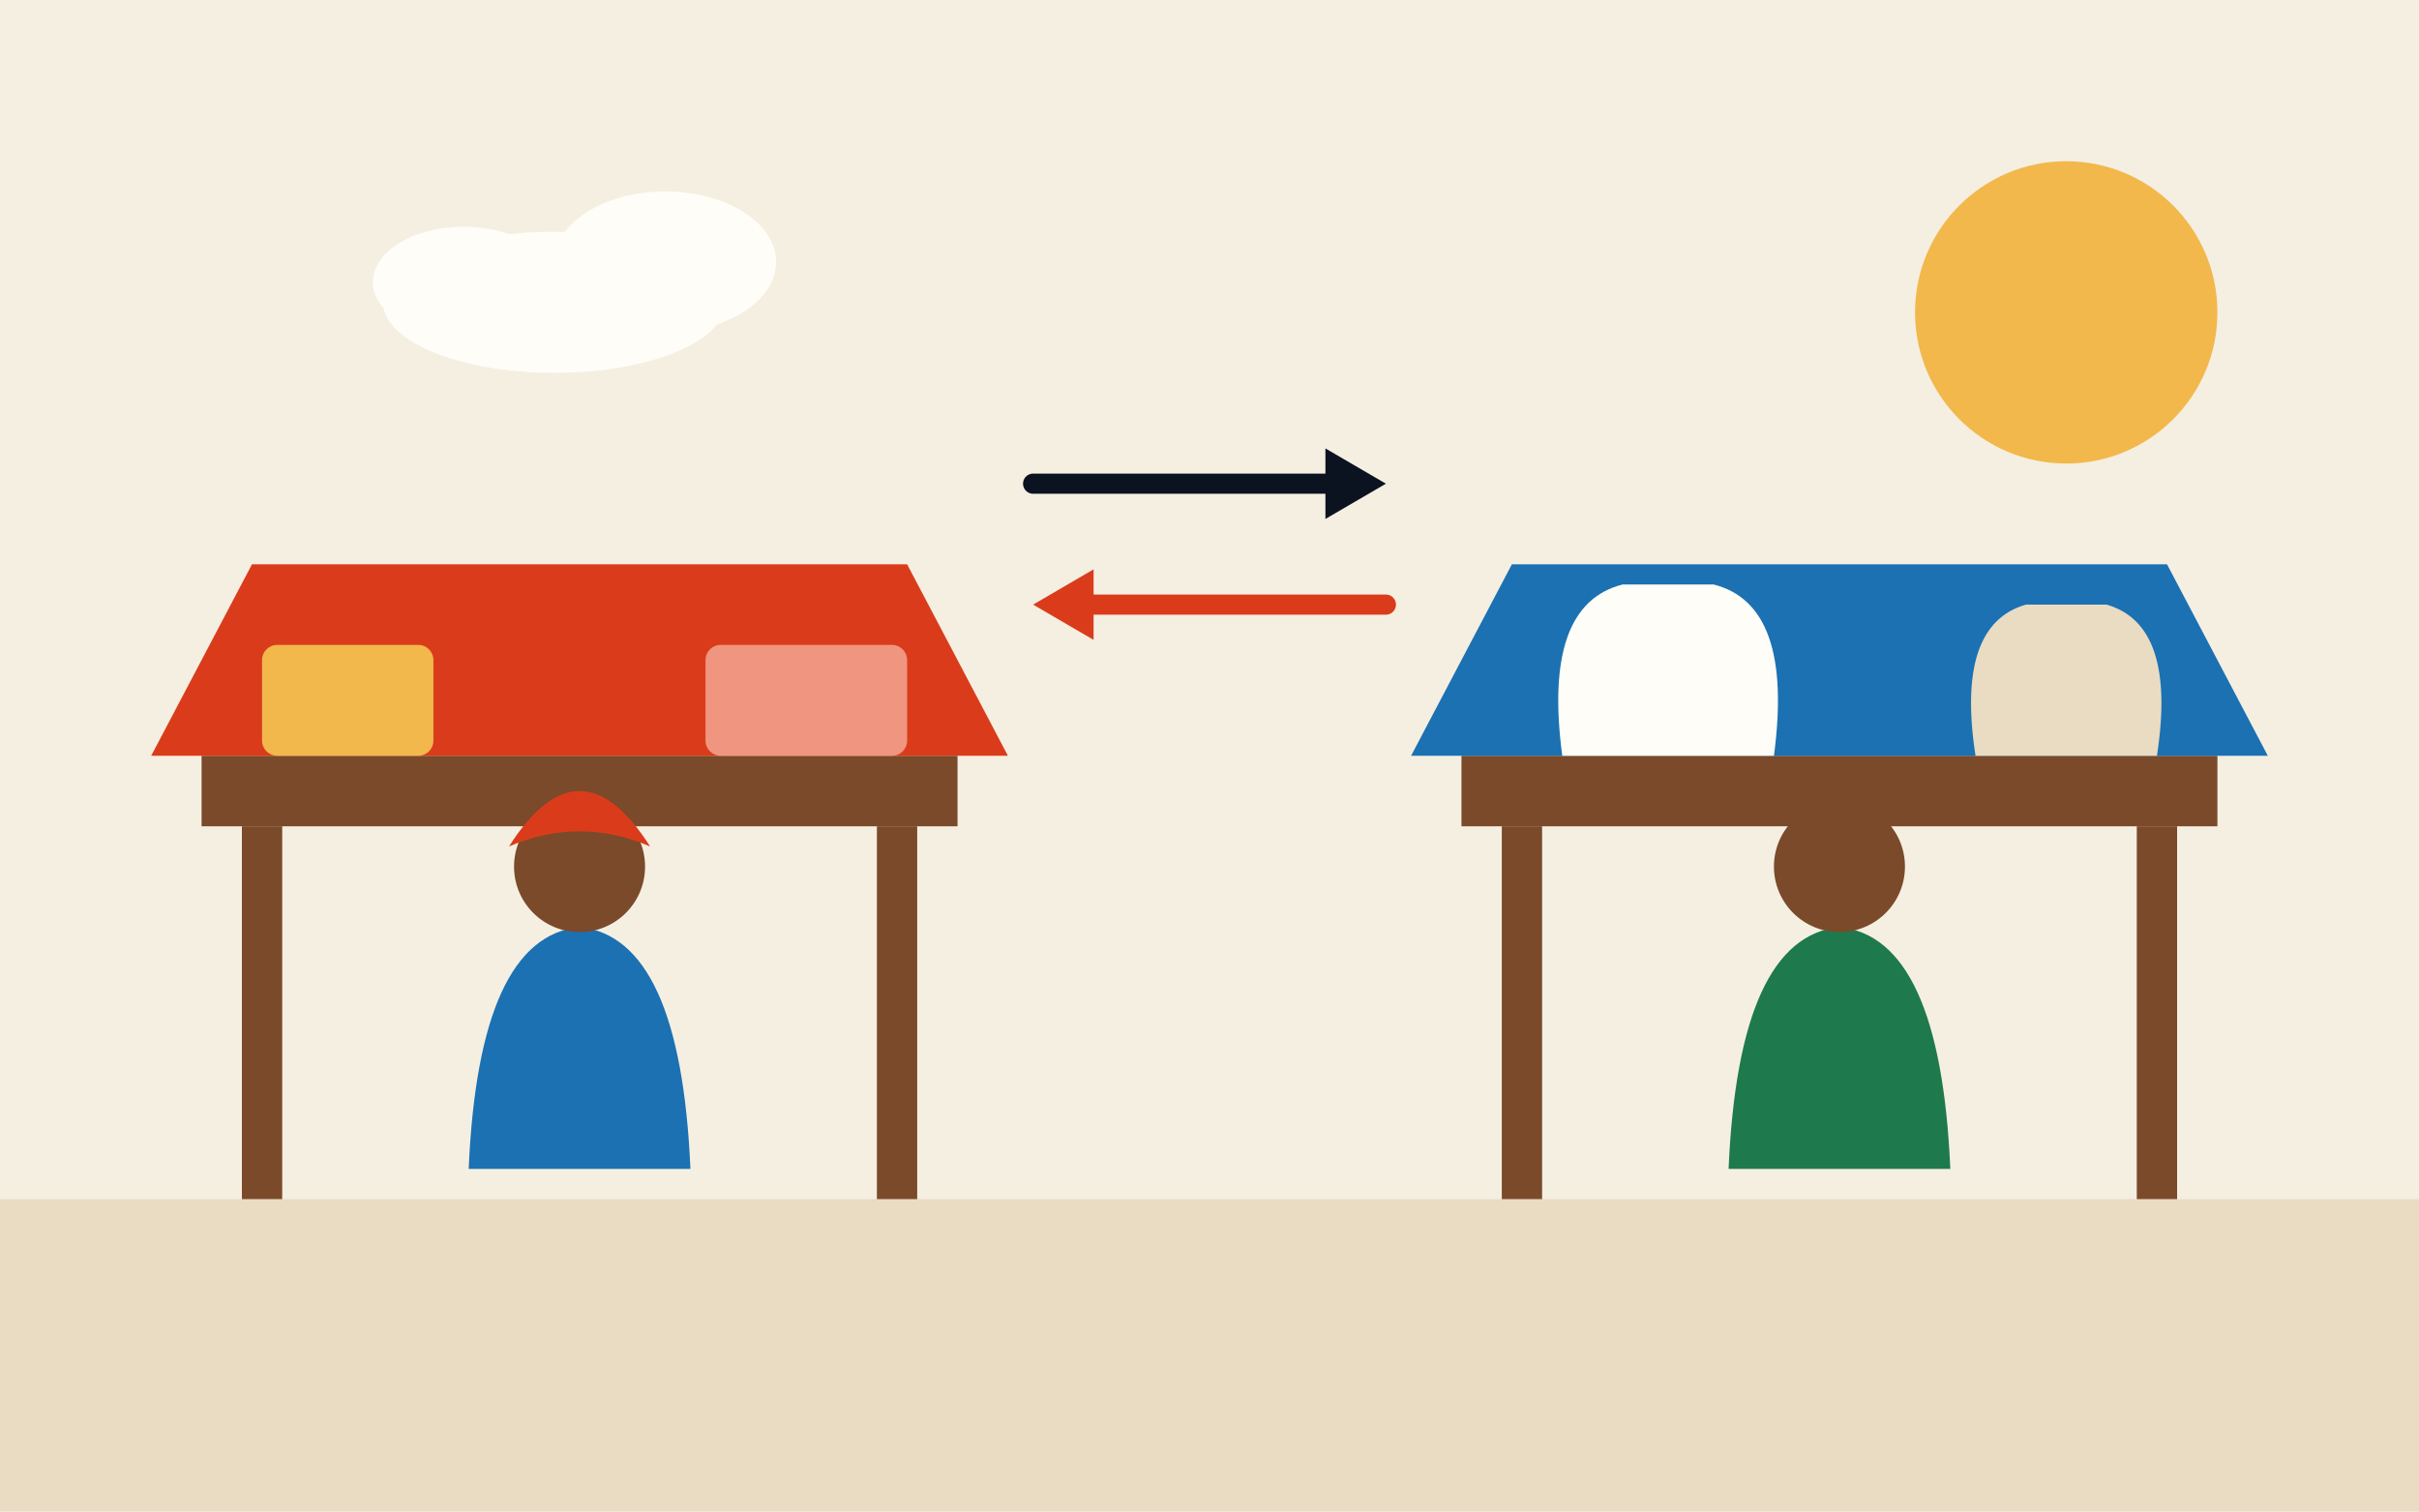
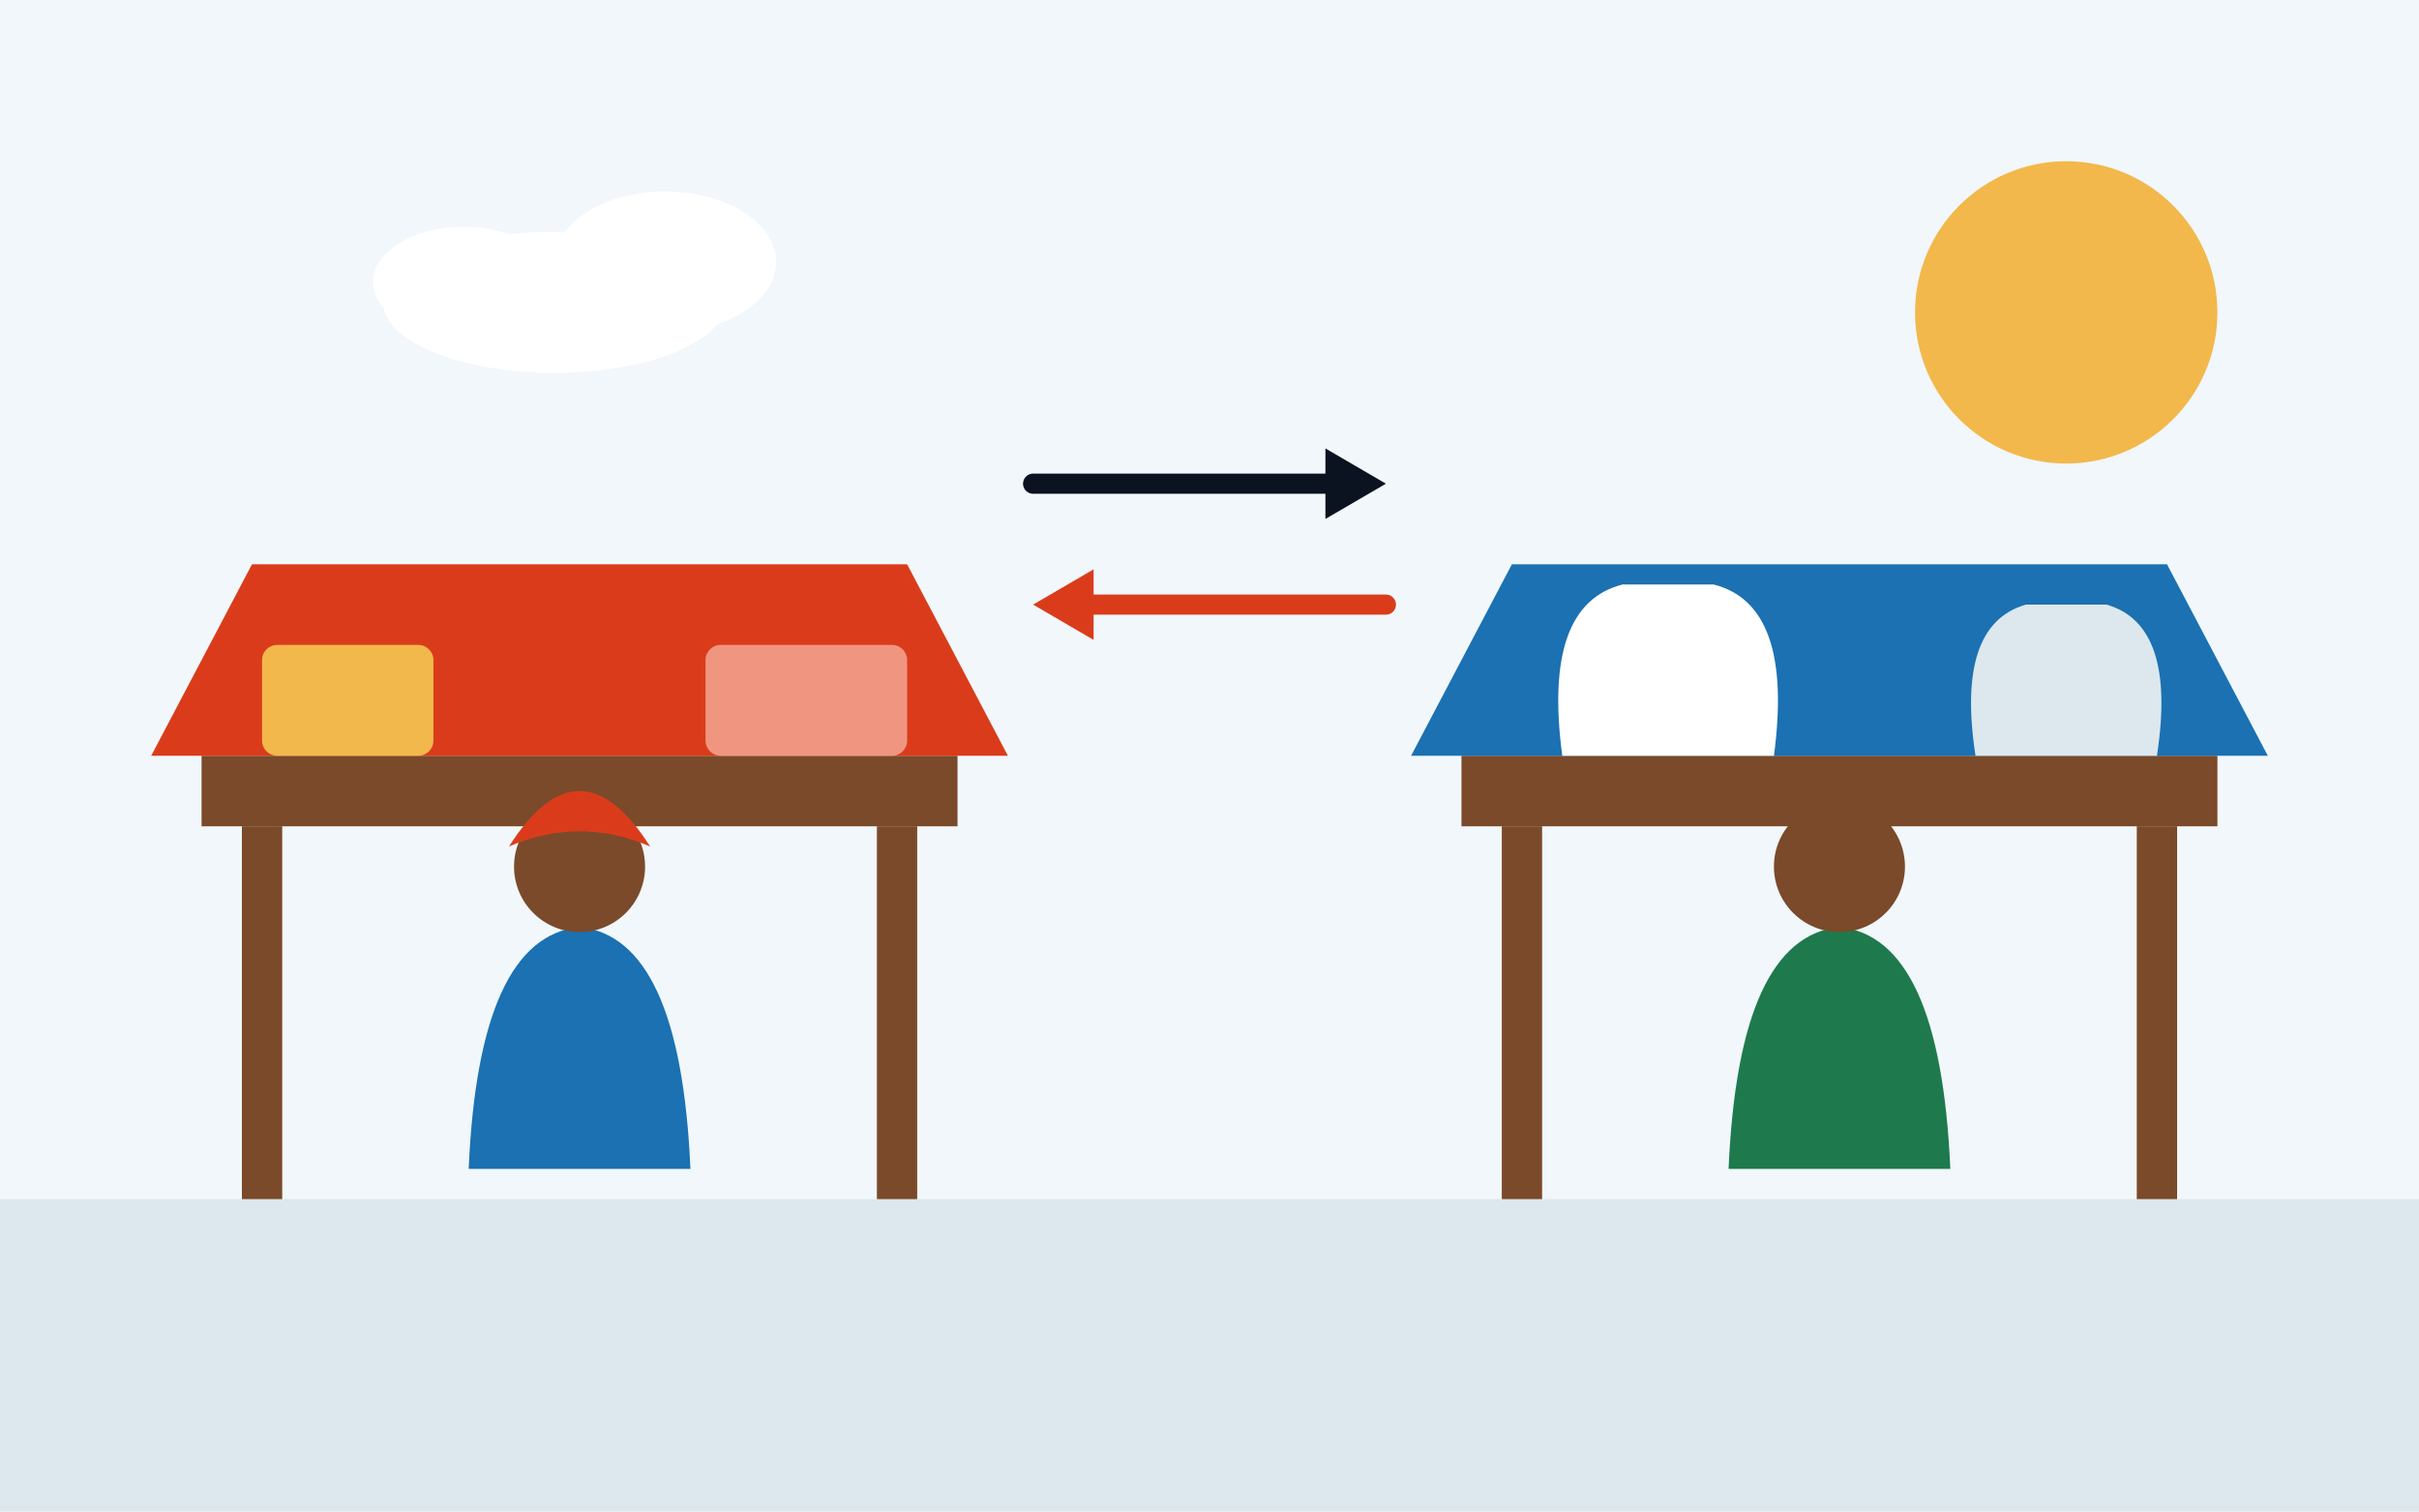
<svg xmlns="http://www.w3.org/2000/svg" viewBox="0 0 480 300" role="img" aria-label="Deux marchands échangent un pagne contre un sac de riz">
-   <rect width="480" height="300" fill="#F5EFE2" />
+   <rect width="480" height="300" fill="#F1F7FA" />
  <circle cx="410" cy="62" r="30" fill="#F2B84B" />
-   <ellipse cx="110" cy="60" rx="34" ry="14" fill="#FFFDF8" />
-   <ellipse cx="132" cy="52" rx="22" ry="14" fill="#FFFDF8" />
-   <ellipse cx="92" cy="56" rx="18" ry="11" fill="#FFFDF8" />
-   <rect x="0" y="238" width="480" height="62" rx="0" fill="#E9DCC2" />
+   <ellipse cx="110" cy="60" rx="34" ry="14" fill="#FFFFFF" />
+   <ellipse cx="132" cy="52" rx="22" ry="14" fill="#FFFFFF" />
+   <ellipse cx="92" cy="56" rx="18" ry="11" fill="#FFFFFF" />
+   <rect x="0" y="238" width="480" height="62" rx="0" fill="#DCE8ED" />
  <rect x="40" y="150" width="150" height="14" rx="0" fill="#7A4A2A" />
  <rect x="48" y="164" width="8" height="74" rx="0" fill="#7A4A2A" />
  <rect x="174" y="164" width="8" height="74" rx="0" fill="#7A4A2A" />
  <path d="M30,150 L200,150 L180,112 L50,112 Z" fill="#DA3C1B" />
  <path d="M93,232 Q95,186 115,184 Q135,186 137,232 Z" fill="#1B71B2" />
  <circle cx="115" cy="172" r="13" fill="#7A4A2A" />
  <path d="M101,168 Q115,146 129,168 Q115,162 101,168Z" fill="#DA3C1B" />
  <rect x="52" y="128" width="34" height="22" rx="3" fill="#F2B84B" />
  <rect x="140" y="128" width="40" height="22" rx="3" fill="#F09680" />
  <rect x="290" y="150" width="150" height="14" rx="0" fill="#7A4A2A" />
  <rect x="298" y="164" width="8" height="74" rx="0" fill="#7A4A2A" />
  <rect x="424" y="164" width="8" height="74" rx="0" fill="#7A4A2A" />
  <path d="M280,150 L450,150 L430,112 L300,112 Z" fill="#1B71B2" />
  <path d="M343,232 Q345,186 365,184 Q385,186 387,232 Z" fill="#1E7A4C" />
  <circle cx="365" cy="172" r="13" fill="#7A4A2A" />
-   <path d="M310,150 Q306,120 322,116 L340,116 Q356,120 352,150 Z" fill="#FFFDF8" />
-   <path d="M392,150 Q388,124 402,120 L418,120 Q432,124 428,150 Z" fill="#E9DCC2" />
+   <path d="M310,150 Q306,120 322,116 L340,116 Q356,120 352,150 Z" fill="#FFFFFF" />
+   <path d="M392,150 Q388,124 402,120 L418,120 Q432,124 428,150 Z" fill="#DCE8ED" />
  <path d="M205,96 L263.0,96.0" fill="none" stroke="#0B1220" stroke-width="4" stroke-linecap="round" stroke-linejoin="round" />
  <polygon points="275,96 263.0,89.0 263.0,103.0" fill="#0B1220" />
  <path d="M275,120 L217.0,120.0" fill="none" stroke="#DA3C1B" stroke-width="4" stroke-linecap="round" stroke-linejoin="round" />
  <polygon points="205,120 217.0,127.0 217.0,113.0" fill="#DA3C1B" />
</svg>
